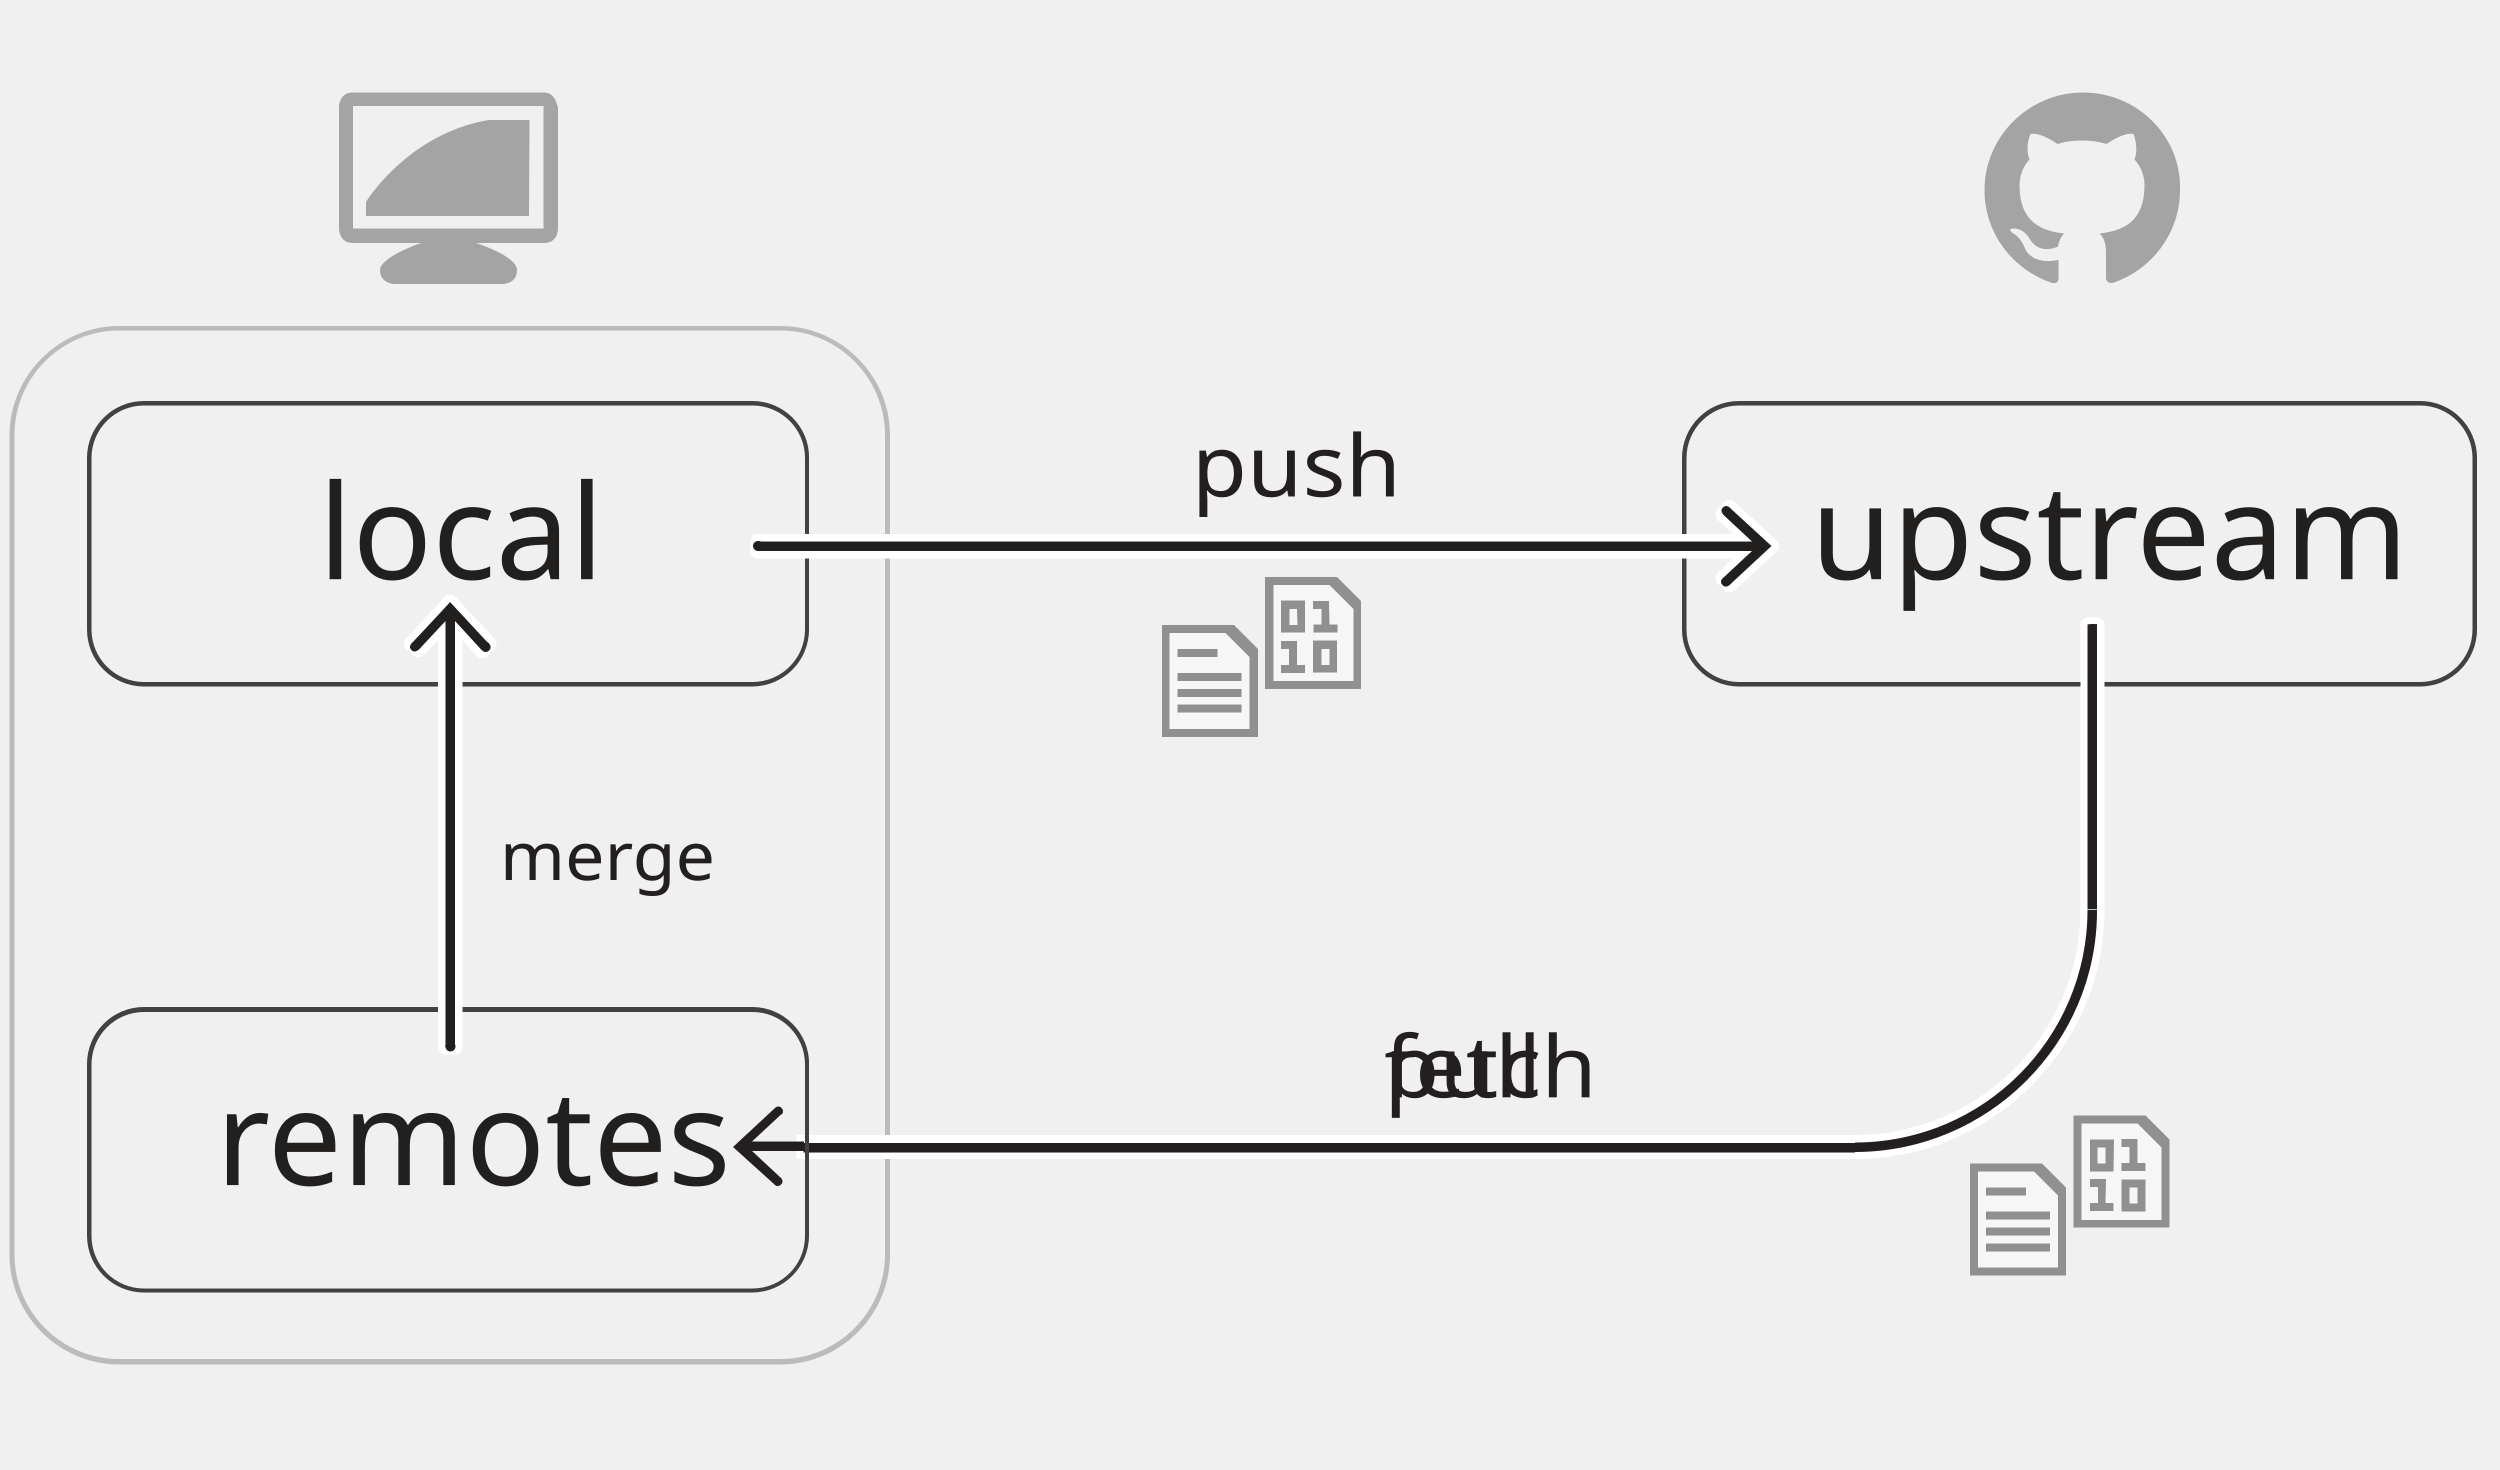
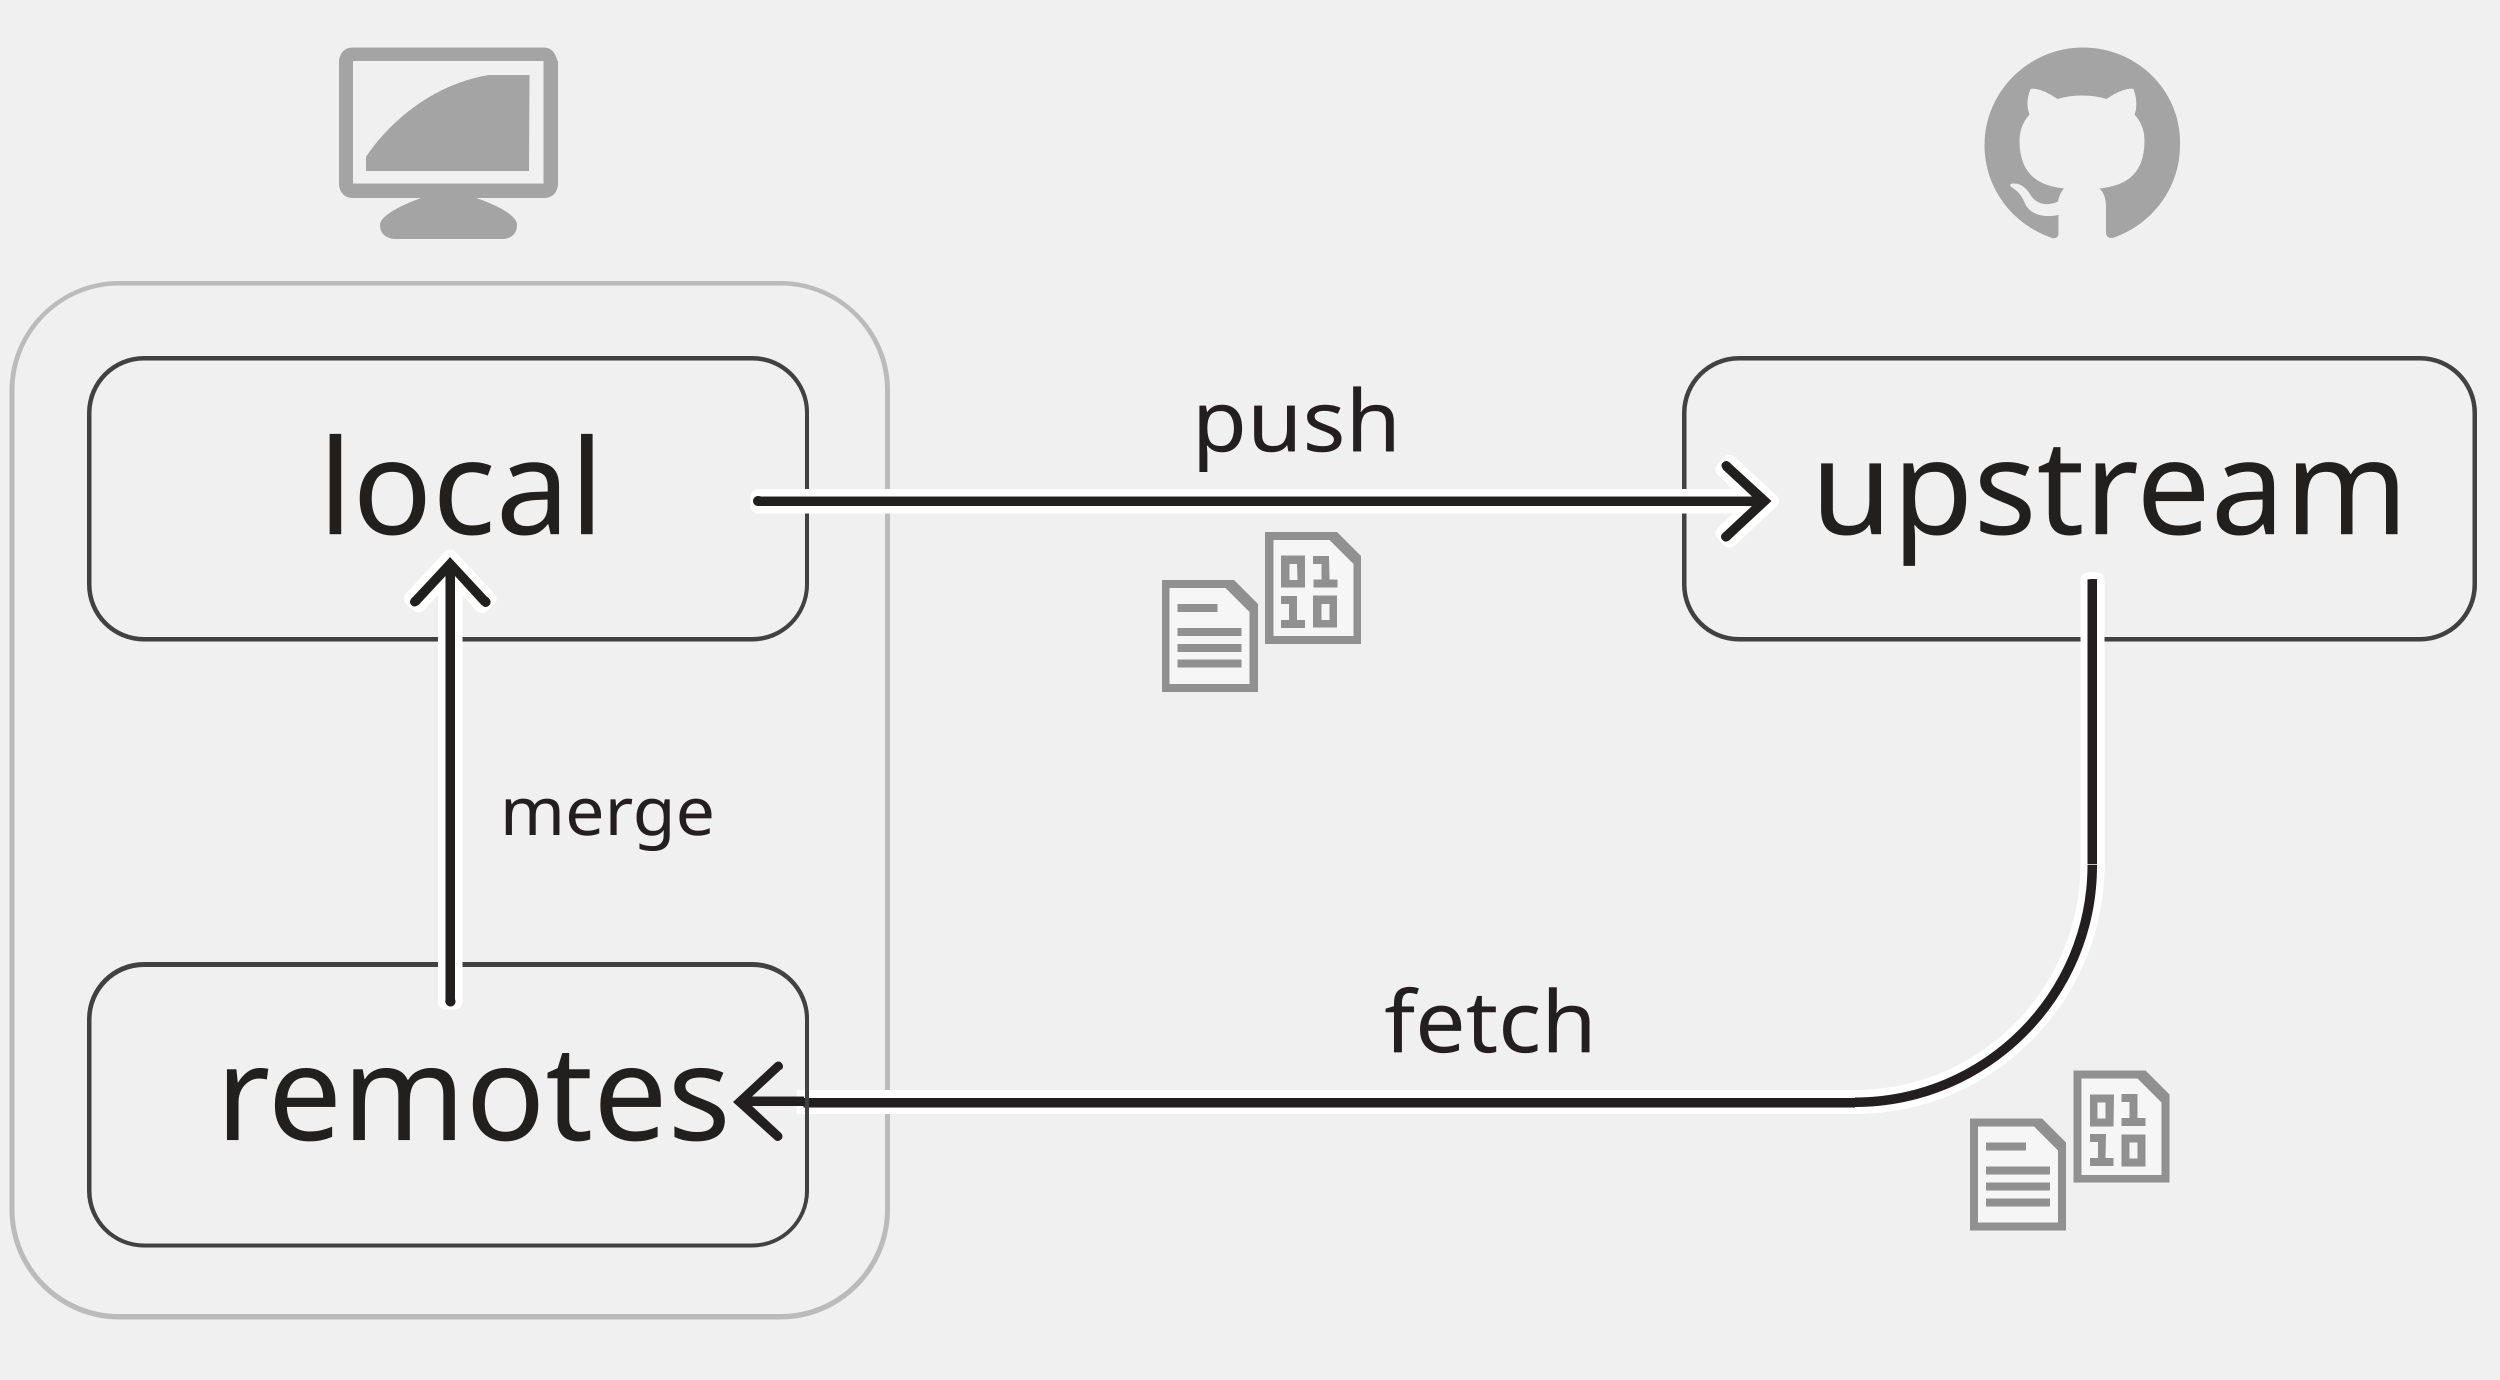
- <svg xmlns="http://www.w3.org/2000/svg" version="1.1" id="Layer_1" x="0px" y="0px" viewBox="0 103 500 294" enable-background="new 0 103 500 294" xml:space="preserve">
+ <svg xmlns="http://www.w3.org/2000/svg" version="1.1" id="Layer_1" x="0px" y="0px" viewBox="0 215 500 276" enable-background="new 0 215 500 276" xml:space="preserve">
  <g id="base">
    <g id="border_1_">
-       <path fill="#414141" d="M150.5,184.1c5.8,0,10.5,4.7,10.5,10.5v34.3c0,5.8-4.7,10.5-10.5,10.5H28.8c-5.8,0-10.5-4.7-10.5-10.5    v-34.3c0-5.8,4.7-10.5,10.5-10.5H150.5 M150.5,183.2H28.8c-6.3,0-11.4,5.1-11.4,11.4v34.3c0,6.3,5.1,11.4,11.4,11.4h121.6    c6.3,0,11.4-5.1,11.4-11.4v-34.3C161.9,188.3,156.7,183.2,150.5,183.2L150.5,183.2z" />
+       <path fill="#414141" d="M150.5,287.1c5.8,0,10.5,4.7,10.5,10.5v34.3c0,5.8-4.7,10.5-10.5,10.5H28.8c-5.8,0-10.5-4.7-10.5-10.5    v-34.3c0-5.8,4.7-10.5,10.5-10.5H150.5 M150.5,286.2H28.8c-6.3,0-11.4,5.1-11.4,11.4v34.3c0,6.3,5.1,11.4,11.4,11.4h121.6    c6.3,0,11.4-5.1,11.4-11.4v-34.3C161.9,291.3,156.7,286.2,150.5,286.2L150.5,286.2z" />
    </g>
-     <text transform="matrix(1 0 0 1 63.6743 218.8354)" fill="#221F1F" font-family="'HelveticaNeue-Light'" font-size="26.407">local</text>
-     <path fill="#58595B" fill-opacity="0.5" d="M108.7,121.5c-2.8,0-38.1,0-38.1,0c-2.8,0-2.8,2.8-2.8,2.8v24.5c0,0,0,2.8,2.8,2.8h13.6   c0,0-8.2,2.8-8.2,5.4c0,2.7,2.8,2.8,2.8,2.8h21.8c0,0,2.8,0,2.8-2.8s-8.2-5.4-8.2-5.4h13.6c2.8,0,2.8-2.8,2.8-2.8v-24.5   C111.3,124.3,111.3,121.5,108.7,121.5z M108.7,148.7H70.6v-24.5h38.1V148.7z M105.9,127h-8.2c-16.3,2.8-24.5,16.4-24.5,16.4v2.8   h32.6L105.9,127L105.9,127z" />
+     <text transform="matrix(1 0 0 1 63.6743 321.8354)" fill="#221F1F" font-family="'HelveticaNeue-Light'" font-size="26.407">local</text>
+     <path fill="#58595B" fill-opacity="0.5" d="M108.7,224.5c-2.8,0-38.1,0-38.1,0c-2.8,0-2.8,2.8-2.8,2.8v24.5c0,0,0,2.8,2.8,2.8h13.6   c0,0-8.2,2.8-8.2,5.4c0,2.7,2.8,2.8,2.8,2.8h21.8c0,0,2.8,0,2.8-2.8s-8.2-5.4-8.2-5.4h13.6c2.8,0,2.8-2.8,2.8-2.8v-24.5   C111.3,227.3,111.3,224.5,108.7,224.5z M108.7,251.7H70.6v-24.5h38.1V251.7z M105.9,230h-8.2c-16.3,2.8-24.5,16.4-24.5,16.4v2.8   h32.6L105.9,230L105.9,230z" />
    <g id="border_4_" opacity="0.3">
-       <path fill="#414141" d="M156.1,169.1c11.5,0,20.9,9.4,20.9,20.9v163.9c0,11.5-9.4,20.9-20.9,20.9H23.8c-11.5,0-20.9-9.4-20.9-20.9    V190c0-11.5,9.4-20.9,20.9-20.9H156.1 M156.1,168.2H23.8c-12,0-21.9,9.9-21.9,21.9V354c0,12,9.9,21.9,21.9,21.9h132.3    c12,0,21.9-9.9,21.9-21.9V190C178,178.1,168.1,168.2,156.1,168.2L156.1,168.2z" />
+       <path fill="#414141" d="M156.1,272.1c11.5,0,20.9,9.4,20.9,20.9v163.9c0,11.5-9.4,20.9-20.9,20.9H23.8c-11.5,0-20.9-9.4-20.9-20.9    V293c0-11.5,9.4-20.9,20.9-20.9H156.1 M156.1,271.2H23.8c-12,0-21.9,9.9-21.9,21.9V457c0,12,9.9,21.9,21.9,21.9h132.3    c12,0,21.9-9.9,21.9-21.9V293C178,281.1,168.1,271.2,156.1,271.2L156.1,271.2z" />
    </g>
  </g>
  <g id="step-1">
    <g id="border_6_">
-       <path fill="#414141" d="M484,184.1c5.8,0,10.5,4.7,10.5,10.5v34.3c0,5.8-4.7,10.5-10.5,10.5H347.8c-5.8,0-10.5-4.7-10.5-10.5    v-34.3c0-5.8,4.7-10.5,10.5-10.5H484 M484,183.2H347.8c-6.3,0-11.4,5.1-11.4,11.4v34.3c0,6.3,5.1,11.4,11.4,11.4H484    c6.3,0,11.4-5.1,11.4-11.4v-34.3C495.4,188.3,490.3,183.2,484,183.2L484,183.2z" />
+       <path fill="#414141" d="M484,287.1c5.8,0,10.5,4.7,10.5,10.5v34.3c0,5.8-4.7,10.5-10.5,10.5H347.8c-5.8,0-10.5-4.7-10.5-10.5    v-34.3c0-5.8,4.7-10.5,10.5-10.5H484 M484,286.2H347.8c-6.3,0-11.4,5.1-11.4,11.4v34.3c0,6.3,5.1,11.4,11.4,11.4H484    c6.3,0,11.4-5.1,11.4-11.4v-34.3C495.4,291.3,490.3,286.2,484,286.2L484,286.2z" />
    </g>
-     <text transform="matrix(1 0 0 1 362.126 218.8354)" fill="#221F1F" font-family="'HelveticaNeue-Light'" font-size="26.407">upstream</text>
-     <path fill="#58595B" fill-opacity="0.5" d="M416.6,121.5c-10.8,0-19.7,8.8-19.7,19.5c0,8.7,5.6,15.9,13.5,18.6c1,0.2,1.3-0.4,1.3-1   c0-0.5,0-2,0-3.6c-5.5,1.1-6.7-2.3-6.7-2.3c-0.9-2.3-2.2-2.9-2.2-2.9c-1.8-1.2,0.1-1.1,0.1-1.1c2,0.1,3,2,3,2   c1.7,3,4.7,2.1,5.7,1.6c0.2-1.2,0.7-2.1,1.2-2.6c-4.4-0.5-8.9-2.2-8.9-9.6c0-2.1,0.8-3.9,2-5.2c-0.2-0.5-0.9-2.5,0.2-5.1   c0,0,1.6-0.6,5.4,2c1.6-0.5,3.2-0.7,4.9-0.7s3.3,0.2,4.9,0.7c3.8-2.6,5.4-2,5.4-2c1,2.7,0.4,4.7,0.2,5.1c1.2,1.3,2,3.1,2,5.2   c0,7.5-4.6,9.1-9,9.6c0.7,0.6,1.3,1.8,1.3,3.6c0,2.6,0,4.8,0,5.3s0.4,1.1,1.3,1c7.8-2.6,13.5-9.9,13.5-18.6   C436.3,130.3,427.5,121.5,416.6,121.5z" />
+     <text transform="matrix(1 0 0 1 362.126 321.8354)" fill="#221F1F" font-family="'HelveticaNeue-Light'" font-size="26.407">upstream</text>
+     <path fill="#58595B" fill-opacity="0.5" d="M416.6,224.5c-10.8,0-19.7,8.8-19.7,19.5c0,8.7,5.6,15.9,13.5,18.6c1,0.2,1.3-0.4,1.3-1   c0-0.5,0-2,0-3.6c-5.5,1.1-6.7-2.3-6.7-2.3c-0.9-2.3-2.2-2.9-2.2-2.9c-1.8-1.2,0.1-1.1,0.1-1.1c2,0.1,3,2,3,2   c1.7,3,4.7,2.1,5.7,1.6c0.2-1.2,0.7-2.1,1.2-2.6c-4.4-0.5-8.9-2.2-8.9-9.6c0-2.1,0.8-3.9,2-5.2c-0.2-0.5-0.9-2.5,0.2-5.1   c0,0,1.6-0.6,5.4,2c1.6-0.5,3.2-0.7,4.9-0.7s3.3,0.2,4.9,0.7c3.8-2.6,5.4-2,5.4-2c1,2.7,0.4,4.7,0.2,5.1c1.2,1.3,2,3.1,2,5.2   c0,7.5-4.6,9.1-9,9.6c0.7,0.6,1.3,1.8,1.3,3.6c0,2.6,0,4.8,0,5.3s0.4,1.1,1.3,1c7.8-2.6,13.5-9.9,13.5-18.6   C436.3,233.3,427.5,224.5,416.6,224.5z" />
  </g>
  <g id="step-2-in-out">
    <g id="XMLID_5_">
      <g>
-         <path fill="none" stroke="#FFFFFF" stroke-width="3" stroke-linecap="round" stroke-linejoin="round" stroke-miterlimit="10" d="     M345.9,204.5L345.9,204.5l-1.3,1.4l5.8,5.4c0,0-6.2,0-14.1,0c-55.6,0-123.8,0-174.3,0c-6.1,0-10.4,0-10.4,0v1.9c0,0,4.3,0,10.4,0     c50.5,0,118.9,0,174.3,0c8,0,14.1,0,14.1,0l-5.8,5.4l1.3,1.4l8.4-7.8C354.3,212.2,345.9,204.5,345.9,204.5L345.9,204.5z" />
-         <path fill="#221F1F" d="M345.9,204.5L345.9,204.5l-1.3,1.4l5.8,5.4c0,0-6.2,0-14.1,0c-55.6,0-123.8,0-174.3,0     c-6.1,0-10.4,0-10.4,0v1.9c0,0,4.3,0,10.4,0c50.5,0,118.9,0,174.3,0c8,0,14.1,0,14.1,0l-5.8,5.4l1.3,1.4l8.4-7.8     C354.3,212.2,345.9,204.5,345.9,204.5L345.9,204.5z" />
+         <path fill="none" stroke="#FFFFFF" stroke-width="3" stroke-linecap="round" stroke-linejoin="round" stroke-miterlimit="10" d="     M345.9,307.5L345.9,307.5l-1.3,1.4l5.8,5.4c0,0-6.2,0-14.1,0c-55.6,0-123.8,0-174.3,0c-6.1,0-10.4,0-10.4,0v1.9c0,0,4.3,0,10.4,0     c50.5,0,118.9,0,174.3,0c8,0,14.1,0,14.1,0l-5.8,5.4l1.3,1.4l8.4-7.8C354.3,315.2,345.9,307.5,345.9,307.5L345.9,307.5z" />
+         <path fill="#221F1F" d="M345.9,307.5L345.9,307.5l-1.3,1.4l5.8,5.4c0,0-6.2,0-14.1,0c-55.6,0-123.8,0-174.3,0     c-6.1,0-10.4,0-10.4,0v1.9c0,0,4.3,0,10.4,0c50.5,0,118.9,0,174.3,0c8,0,14.1,0,14.1,0l-5.8,5.4l1.3,1.4l8.4-7.8     C354.3,315.2,345.9,307.5,345.9,307.5L345.9,307.5z" />
      </g>
-       <circle fill="#221F1F" cx="151.6" cy="212.2" r="1" />
-       <path fill="#221F1F" d="M345.9,204.5L345.9,204.5c0.4,0.4,0.4,1,0,1.3c-0.4,0.4-1,0.4-1.3,0c-0.4-0.4-0.4-1,0-1.3l0,0    C345,204.1,345.5,204.1,345.9,204.5z" />
-       <path fill="#221F1F" d="M345.9,218.7c0.4,0.4,0.4,1,0,1.3c0,0,0,0-0.1,0.1c-0.4,0.3-0.9,0.3-1.2,0c0,0,0,0-0.1-0.1    c-0.4-0.4-0.4-1,0-1.3C345,218.3,345.5,218.3,345.9,218.7z" />
-       <path display="none" fill="none" stroke="#ED358C" stroke-miterlimit="10" d="M160.7,200.3c0,0,0,1.7,0,4.1c0,4.5,0,11.5,0,15.6    c0,1.9,0,3.1,0,3.1" />
-       <path display="none" fill="none" stroke="#ED358C" stroke-miterlimit="10" d="M337.4,200.3c0,0,0,1.7,0,4.1c0,4.5,0,11.5,0,15.6    c0,1.9,0,3.1,0,3.1" />
+       <circle fill="#221F1F" cx="151.6" cy="315.2" r="1" />
+       <path fill="#221F1F" d="M345.9,307.5L345.9,307.5c0.4,0.4,0.4,1,0,1.3c-0.4,0.4-1,0.4-1.3,0c-0.4-0.4-0.4-1,0-1.3l0,0    C345,307.1,345.5,307.1,345.9,307.5z" />
+       <path fill="#221F1F" d="M345.9,321.7c0.4,0.4,0.4,1,0,1.3c0,0,0,0-0.1,0.1c-0.4,0.3-0.9,0.3-1.2,0c0,0,0,0-0.1-0.1    c-0.4-0.4-0.4-1,0-1.3C345,321.3,345.5,321.3,345.9,321.7z" />
+       <path display="none" fill="none" stroke="#ED358C" stroke-miterlimit="10" d="M160.7,303.3c0,0,0,1.7,0,4.1c0,4.5,0,11.5,0,15.6    c0,1.9,0,3.1,0,3.1" />
+       <path display="none" fill="none" stroke="#ED358C" stroke-miterlimit="10" d="M337.4,303.3c0,0,0,1.7,0,4.1c0,4.5,0,11.5,0,15.6    c0,1.9,0,3.1,0,3.1" />
    </g>
-     <text transform="matrix(1.0483 0 0 1 238.3618 202.2891)" fill="#231F20" font-family="'ApexNew-Book'" font-size="17.13">push</text>
+     <text transform="matrix(1.0483 0 0 1 238.3618 305.2891)" fill="#231F20" font-family="'ApexNew-Book'" font-size="17.13">push</text>
    <g>
      <g opacity="0.4">
-         <polygon fill="#FFFFFF" points="250.4,249.3 233.4,249.3 233.4,229 246.1,229 247.1,230.3 250.4,233.3    " />
-         <path d="M243.5,232.8h-8v1.6h8V232.8z M246.8,228h-14.4v22.4h19.2v-17.6L246.8,228z M249.9,248.8h-16v-19.2h11.2l4.8,4.8V248.8     L249.9,248.8z M235.5,245.5h12.8v-1.6h-12.8V245.5L235.5,245.5z M235.5,242.4h12.8v-1.6h-12.8V242.4L235.5,242.4z M235.5,239.2     h12.8v-1.6h-12.8V239.2L235.5,239.2z" />
+         <polygon fill="#FFFFFF" points="250.4,352.3 233.4,352.3 233.4,332 246.1,332 247.1,333.3 250.4,336.3    " />
+         <path d="M243.5,335.8h-8v1.6h8V335.8z M246.8,331h-14.4v22.4h19.2v-17.6L246.8,331z M249.9,351.8h-16v-19.2h11.2l4.8,4.8V351.8     L249.9,351.8z M235.5,348.5h12.8v-1.6h-12.8V348.5L235.5,348.5z M235.5,345.4h12.8v-1.6h-12.8V345.4L235.5,345.4z M235.5,342.2     h12.8v-1.6h-12.8V342.2L235.5,342.2z" />
      </g>
      <g opacity="0.4">
-         <polygon fill="#FFFFFF" points="271.1,239.7 254.2,239.7 254.2,219.5 266.8,219.5 267.9,220.7 271.1,223.7    " />
-         <path d="M253,240.8v-22.4h14.4l4.8,4.8v17.6L253,240.8L253,240.8z M270.7,224.8l-4.8-4.8h-11.2v19.2h16V224.8L270.7,224.8z      M261,229.5h-4.8v-6.4h4.8V229.5z M259.4,224.8h-1.5v3.2h1.6L259.4,224.8L259.4,224.8z M259.4,236h1.6v1.6h-4.8V236h1.6v-3.2     h-1.6v-1.6h3.2L259.4,236L259.4,236z M265.9,227.9h1.6v1.6h-4.8v-1.6h1.6v-3.1h-1.7v-1.6h3.2L265.9,227.9L265.9,227.9z      M267.4,237.5h-4.8v-6.4h4.8V237.5z M265.9,232.8h-1.6v3.2h1.6V232.8z" />
+         <polygon fill="#FFFFFF" points="271.1,342.7 254.2,342.7 254.2,322.5 266.8,322.5 267.9,323.7 271.1,326.7    " />
+         <path d="M253,343.8v-22.4h14.4l4.8,4.8v17.6L253,343.8L253,343.8z M270.7,327.8l-4.8-4.8h-11.2v19.2h16V327.8L270.7,327.8z      M261,332.5h-4.8v-6.4h4.8V332.5z M259.4,327.8h-1.5v3.2h1.6L259.4,327.8L259.4,327.8z M259.4,339h1.6v1.6h-4.8V339h1.6v-3.2     h-1.6v-1.6h3.2L259.4,339L259.4,339z M265.9,330.9h1.6v1.6h-4.8v-1.6h1.6v-3.1h-1.7v-1.6h3.2L265.9,330.9L265.9,330.9z      M267.4,340.5h-4.8v-6.4h4.8V340.5z M265.9,335.8h-1.6v3.2h1.6V335.8z" />
      </g>
    </g>
  </g>
  <g id="step-3">
    <g>
      <g>
        <g>
-           <path fill="#FFFFFF" d="M371.4,334.8H159.3V330h212.1c1.1,0,1.9,1,1.9,2.4S372.6,334.8,371.4,334.8z M370.5,332.4      C370.6,332.4,370.6,332.4,370.5,332.4l1.3-0.5L370.5,332.4C370.6,332.3,370.6,332.4,370.5,332.4z" />
+           <path fill="#FFFFFF" d="M371.4,437.8H159.3V433h212.1c1.1,0,1.9,1,1.9,2.4S372.6,437.8,371.4,437.8z M370.5,435.4      C370.6,435.4,370.6,435.4,370.5,435.4l1.3-0.5L370.5,435.4C370.6,435.3,370.6,435.4,370.5,435.4z" />
        </g>
        <g>
-           <path fill="#231F20" d="M371.4,331.5c0.3,0,0.5,0.4,0.5,1s-0.2,1-0.5,1H160.7c0-0.7,0-1.2,0-1.9h210.7V331.5z" />
+           <path fill="#231F20" d="M371.4,434.5c0.3,0,0.5,0.4,0.5,1s-0.2,1-0.5,1H160.7c0-0.7,0-1.2,0-1.9h210.7V434.5z" />
        </g>
      </g>
      <g>
        <g>
-           <path fill="#FFFFFF" d="M420.9,286.3h-4.8v-58.4c0-1.5,1.8-1.5,2.4-1.5s2.4,0,2.4,1.5V286.3z" />
+           <path fill="#FFFFFF" d="M420.9,389.3h-4.8v-58.4c0-1.5,1.8-1.5,2.4-1.5s2.4,0,2.4,1.5V389.3z" />
        </g>
        <g>
-           <path fill="#231F20" d="M419.5,227.9c0-0.1-0.4-0.1-1-0.1s-1,0.1-1,0.1v57c0.7,0,1.2,0,1.9,0v-57H419.5z" />
+           <path fill="#231F20" d="M419.5,330.9c0-0.1-0.4-0.1-1-0.1s-1,0.1-1,0.1v57c0.7,0,1.2,0,1.9,0v-57H419.5z" />
        </g>
      </g>
      <g>
        <g>
-           <path fill="#FFFFFF" d="M371,334.8V330c24.9,0,45.1-20.3,45.1-45.1h4.8C420.9,312.4,398.5,334.8,371,334.8z" />
+           <path fill="#FFFFFF" d="M371,437.8V433c24.9,0,45.1-20.3,45.1-45.1h4.8C420.9,415.4,398.5,437.8,371,437.8z" />
        </g>
        <g>
-           <path fill="#231F20" d="M371,333.4v-1.9c25.7,0,46.5-20.9,46.5-46.5h1.9C419.5,311.6,397.7,333.4,371,333.4z" />
+           <path fill="#231F20" d="M371,436.4v-1.9c25.7,0,46.5-20.9,46.5-46.5h1.9C419.5,414.6,397.7,436.4,371,436.4z" />
        </g>
      </g>
      <g>
-         <path fill="#231F20" d="M146.6,332.4l8.4-7.8c0.4-0.4,1-0.4,1.3,0c0.4,0.4,0.4,1,0,1.3c0,0,0,0-0.1,0l0,0l-5.8,5.4h10.4     c0,0.7,0,1.2,0,1.9h-10.4l5.8,5.4c0.4,0.4,0.4,1,0,1.3c-0.4,0.4-1,0.4-1.3,0l0,0L146.6,332.4z" />
+         <path fill="#231F20" d="M146.6,435.4l8.4-7.8c0.4-0.4,1-0.4,1.3,0c0.4,0.4,0.4,1,0,1.3c0,0,0,0-0.1,0l0,0l-5.8,5.4h10.4     c0,0.7,0,1.2,0,1.9h-10.4l5.8,5.4c0.4,0.4,0.4,1,0,1.3c-0.4,0.4-1,0.4-1.3,0l0,0L146.6,435.4z" />
      </g>
    </g>
    <g>
      <g opacity="0.4">
-         <polygon fill="#FFFFFF" points="412,357.1 395,357.1 395,336.7 407.7,336.7 408.8,338 412,341.1    " />
-         <path d="M405.2,340.5h-8v1.6h8V340.5z M408.4,335.7H394v22.4h19.2v-17.6L408.4,335.7z M411.6,356.5h-16v-19.2h11.2l4.8,4.8V356.5     L411.6,356.5z M397.2,353.3H410v-1.6h-12.8V353.3z M397.2,350.1H410v-1.6h-12.8V350.1z M397.2,346.9H410v-1.6h-12.8V346.9z" />
+         <polygon fill="#FFFFFF" points="412,460.1 395,460.1 395,439.7 407.7,439.7 408.8,441 412,444.1    " />
+         <path d="M405.2,443.5h-8v1.6h8V443.5z M408.4,438.7H394v22.4h19.2v-17.6L408.4,438.7z M411.6,459.5h-16v-19.2h11.2l4.8,4.8V459.5     L411.6,459.5z M397.2,456.3H410v-1.6h-12.8V456.3z M397.2,453.1H410v-1.6h-12.8V453.1z M397.2,449.9H410v-1.6h-12.8V449.9z" />
      </g>
      <g opacity="0.4">
-         <polygon fill="#FFFFFF" points="432.8,347.4 415.9,347.4 415.9,327.2 428.4,327.2 429.6,328.4 432.8,331.5    " />
-         <path d="M414.7,348.5v-22.4h14.4l4.8,4.8v17.6H414.7L414.7,348.5L414.7,348.5z M432.3,332.5l-4.8-4.8h-11.2V347h16V332.5     L432.3,332.5z M422.7,337.3H418v-6.4h4.8L422.7,337.3L422.7,337.3z M421.1,332.5h-1.6v3.2h1.6V332.5z M421.1,343.6h1.6v1.6H418     v-1.6h1.6v-3.2H418v-1.6h3.2L421.1,343.6L421.1,343.6z M427.5,335.6h1.6v1.6h-4.8v-1.6h1.6v-3.2h-1.6v-1.6h3.2L427.5,335.6     L427.5,335.6z M429.1,345.3h-4.8v-6.4h4.8V345.3z M427.5,340.5h-1.6v3.2h1.6V340.5z" />
+         <polygon fill="#FFFFFF" points="432.8,450.4 415.9,450.4 415.9,430.2 428.4,430.2 429.6,431.4 432.8,434.5    " />
+         <path d="M414.7,451.5v-22.4h14.4l4.8,4.8v17.6H414.7L414.7,451.5L414.7,451.5z M432.3,435.5l-4.8-4.8h-11.2V450h16V435.5     L432.3,435.5z M422.7,440.3H418v-6.4h4.8L422.7,440.3L422.7,440.3z M421.1,435.5h-1.6v3.2h1.6V435.5z M421.1,446.6h1.6v1.6H418     v-1.6h1.6v-3.2H418v-1.6h3.2L421.1,446.6L421.1,446.6z M427.5,438.6h1.6v1.6h-4.8v-1.6h1.6v-3.2h-1.6v-1.6h3.2L427.5,438.6     L427.5,438.6z M429.1,448.3h-4.8v-6.4h4.8V448.3z M427.5,443.5h-1.6v3.2h1.6V443.5z" />
      </g>
    </g>
    <g id="remote">
      <g id="border_2_">
-         <path fill="#414141" d="M150.5,305.4c5.8,0,10.5,4.7,10.5,10.5v34.3c0,5.8-4.7,10.5-10.5,10.5H28.8c-5.8,0-10.5-4.7-10.5-10.5     v-34.3c0-5.8,4.7-10.5,10.5-10.5H150.5 M150.5,304.4H28.8c-6.3,0-11.4,5.1-11.4,11.4v34.3c0,6.3,5.1,11.4,11.4,11.4h121.6     c6.3,0,11.4-5.1,11.4-11.4v-34.3C161.9,309.6,156.7,304.4,150.5,304.4L150.5,304.4z" />
+         <path fill="#414141" d="M150.5,408.4c5.8,0,10.5,4.7,10.5,10.5v34.3c0,5.8-4.7,10.5-10.5,10.5H28.8c-5.8,0-10.5-4.7-10.5-10.5     v-34.3c0-5.8,4.7-10.5,10.5-10.5H150.5 M150.5,407.4H28.8c-6.3,0-11.4,5.1-11.4,11.4v34.3c0,6.3,5.1,11.4,11.4,11.4h121.6     c6.3,0,11.4-5.1,11.4-11.4v-34.3C161.9,412.6,156.7,407.4,150.5,407.4L150.5,407.4z" />
      </g>
-       <text transform="matrix(1 0 0 1 43.1435 340.0127)" fill="#221F1F" font-family="'HelveticaNeue-Light'" font-size="26.407">remotes</text>
+       <text transform="matrix(1 0 0 1 43.1435 443.0127)" fill="#221F1F" font-family="'HelveticaNeue-Light'" font-size="26.407">remotes</text>
    </g>
  </g>
  <g id="step-4-in-out">
-     <text transform="matrix(1.0483 0 0 1 276.8457 322.4639)" fill="#231F20" font-family="'ApexNew-Book'" font-size="17.13">pull</text>
+     <text transform="matrix(1.0483 0 0 1 276.8457 425.4639)" display="none" fill="#231F20" enable-background="new    " font-family="'ApexNew-Book'" font-size="17.13">pull</text>
    <g id="XMLID_1_">
      <g>
-         <path fill="none" stroke="#FFFFFF" stroke-width="3" stroke-linecap="round" stroke-linejoin="round" stroke-miterlimit="10" d="     M82.3,231.7L82.3,231.7l1.4,1.3l5.4-5.8c0,0,0,6.2,0,14.1c0,19.3,0,43.1,0,60.7c0,6.1,0,10.4,0,10.4H91c0,0,0-4.3,0-10.4     c0-17.6,0-41.4,0-60.7c0-8,0-14.1,0-14.1l5.4,5.9l1.4-1.3l-7.8-8.4C90.1,223.4,82.3,231.7,82.3,231.7L82.3,231.7z" />
-         <path fill="#221F1F" d="M82.3,231.7L82.3,231.7l1.4,1.3l5.4-5.8c0,0,0,6.2,0,14.1c0,19.3,0,43.1,0,60.7c0,6.1,0,10.4,0,10.4H91     c0,0,0-4.3,0-10.4c0-17.6,0-41.4,0-60.7c0-8,0-14.1,0-14.1l5.4,5.9l1.4-1.3l-7.8-8.4C90.1,223.4,82.3,231.7,82.3,231.7     L82.3,231.7z" />
+         <path fill="none" stroke="#FFFFFF" stroke-width="3" stroke-linecap="round" stroke-linejoin="round" stroke-miterlimit="10" d="     M82.3,334.7L82.3,334.7l1.4,1.3l5.4-5.8c0,0,0,6.2,0,14.1c0,19.3,0,43.1,0,60.7c0,6.1,0,10.4,0,10.4H91c0,0,0-4.3,0-10.4     c0-17.6,0-41.4,0-60.7c0-8,0-14.1,0-14.1l5.4,5.9l1.4-1.3l-7.8-8.4C90.1,326.4,82.3,334.7,82.3,334.7L82.3,334.7z" />
+         <path fill="#221F1F" d="M82.3,334.7L82.3,334.7l1.4,1.3l5.4-5.8c0,0,0,6.2,0,14.1c0,19.3,0,43.1,0,60.7c0,6.1,0,10.4,0,10.4H91     c0,0,0-4.3,0-10.4c0-17.6,0-41.4,0-60.7c0-8,0-14.1,0-14.1l5.4,5.9l1.4-1.3l-7.8-8.4C90.1,326.4,82.3,334.7,82.3,334.7     L82.3,334.7z" />
      </g>
-       <circle fill="#221F1F" cx="90.1" cy="312.3" r="1" />
-       <path fill="#221F1F" d="M82.3,231.7L82.3,231.7c0.4-0.4,1-0.4,1.3,0c0.4,0.4,0.4,1,0,1.3c-0.4,0.4-1,0.4-1.3,0l0,0    C81.9,232.7,81.9,232.1,82.3,231.7z" />
-       <path fill="#221F1F" d="M96.5,231.7c0.4-0.4,1-0.4,1.3,0c0,0,0,0,0.1,0.1c0.3,0.4,0.3,0.9,0,1.2c0,0,0,0-0.1,0.1    c-0.4,0.4-1,0.4-1.3,0C96.1,232.8,96.1,232,96.5,231.7z" />
-       <path display="none" fill="none" stroke="#ED358C" stroke-miterlimit="10" d="M78.2,303.3c0,0,1.7,0,4.1,0c4.5,0,11.5,0,15.6,0    c1.9,0,3.1,0,3.1,0" />
-       <path display="none" fill="none" stroke="#ED358C" stroke-miterlimit="10" d="M78.2,240.3c0,0,1.7,0,4.1,0c4.5,0,11.5,0,15.6,0    c1.9,0,3.1,0,3.1,0" />
+       <circle fill="#221F1F" cx="90.1" cy="415.3" r="1" />
+       <path fill="#221F1F" d="M82.3,334.7L82.3,334.7c0.4-0.4,1-0.4,1.3,0c0.4,0.4,0.4,1,0,1.3c-0.4,0.4-1,0.4-1.3,0l0,0    C81.9,335.7,81.9,335.1,82.3,334.7z" />
+       <path fill="#221F1F" d="M96.5,334.7c0.4-0.4,1-0.4,1.3,0c0,0,0,0,0.1,0.1c0.3,0.4,0.3,0.9,0,1.2c0,0,0,0-0.1,0.1    c-0.4,0.4-1,0.4-1.3,0C96.1,335.8,96.1,335,96.5,334.7z" />
+       <path display="none" fill="none" stroke="#ED358C" stroke-miterlimit="10" d="M78.2,406.3c0,0,1.7,0,4.1,0c4.5,0,11.5,0,15.6,0    c1.9,0,3.1,0,3.1,0" />
+       <path display="none" fill="none" stroke="#ED358C" stroke-miterlimit="10" d="M78.2,343.3c0,0,1.7,0,4.1,0c4.5,0,11.5,0,15.6,0    c1.9,0,3.1,0,3.1,0" />
    </g>
-     <text transform="matrix(1.0483 0 0 1 99.9634 279.0049)" fill="#231F20" font-family="'ApexNew-Book'" font-size="13.323">merge</text>
+     <text transform="matrix(1.0483 0 0 1 99.9634 382.0049)" fill="#231F20" font-family="'ApexNew-Book'" font-size="13.323">merge</text>
  </g>
  <g id="step-5">
-     <text transform="matrix(1.0483 0 0 1 276.8457 322.4639)" fill="#231F20" font-family="'ApexNew-Book'" font-size="17.13">fetch</text>
+     <text transform="matrix(1.0483 0 0 1 276.8457 425.4639)" fill="#231F20" font-family="'ApexNew-Book'" font-size="17.13">fetch</text>
  </g>
</svg>
